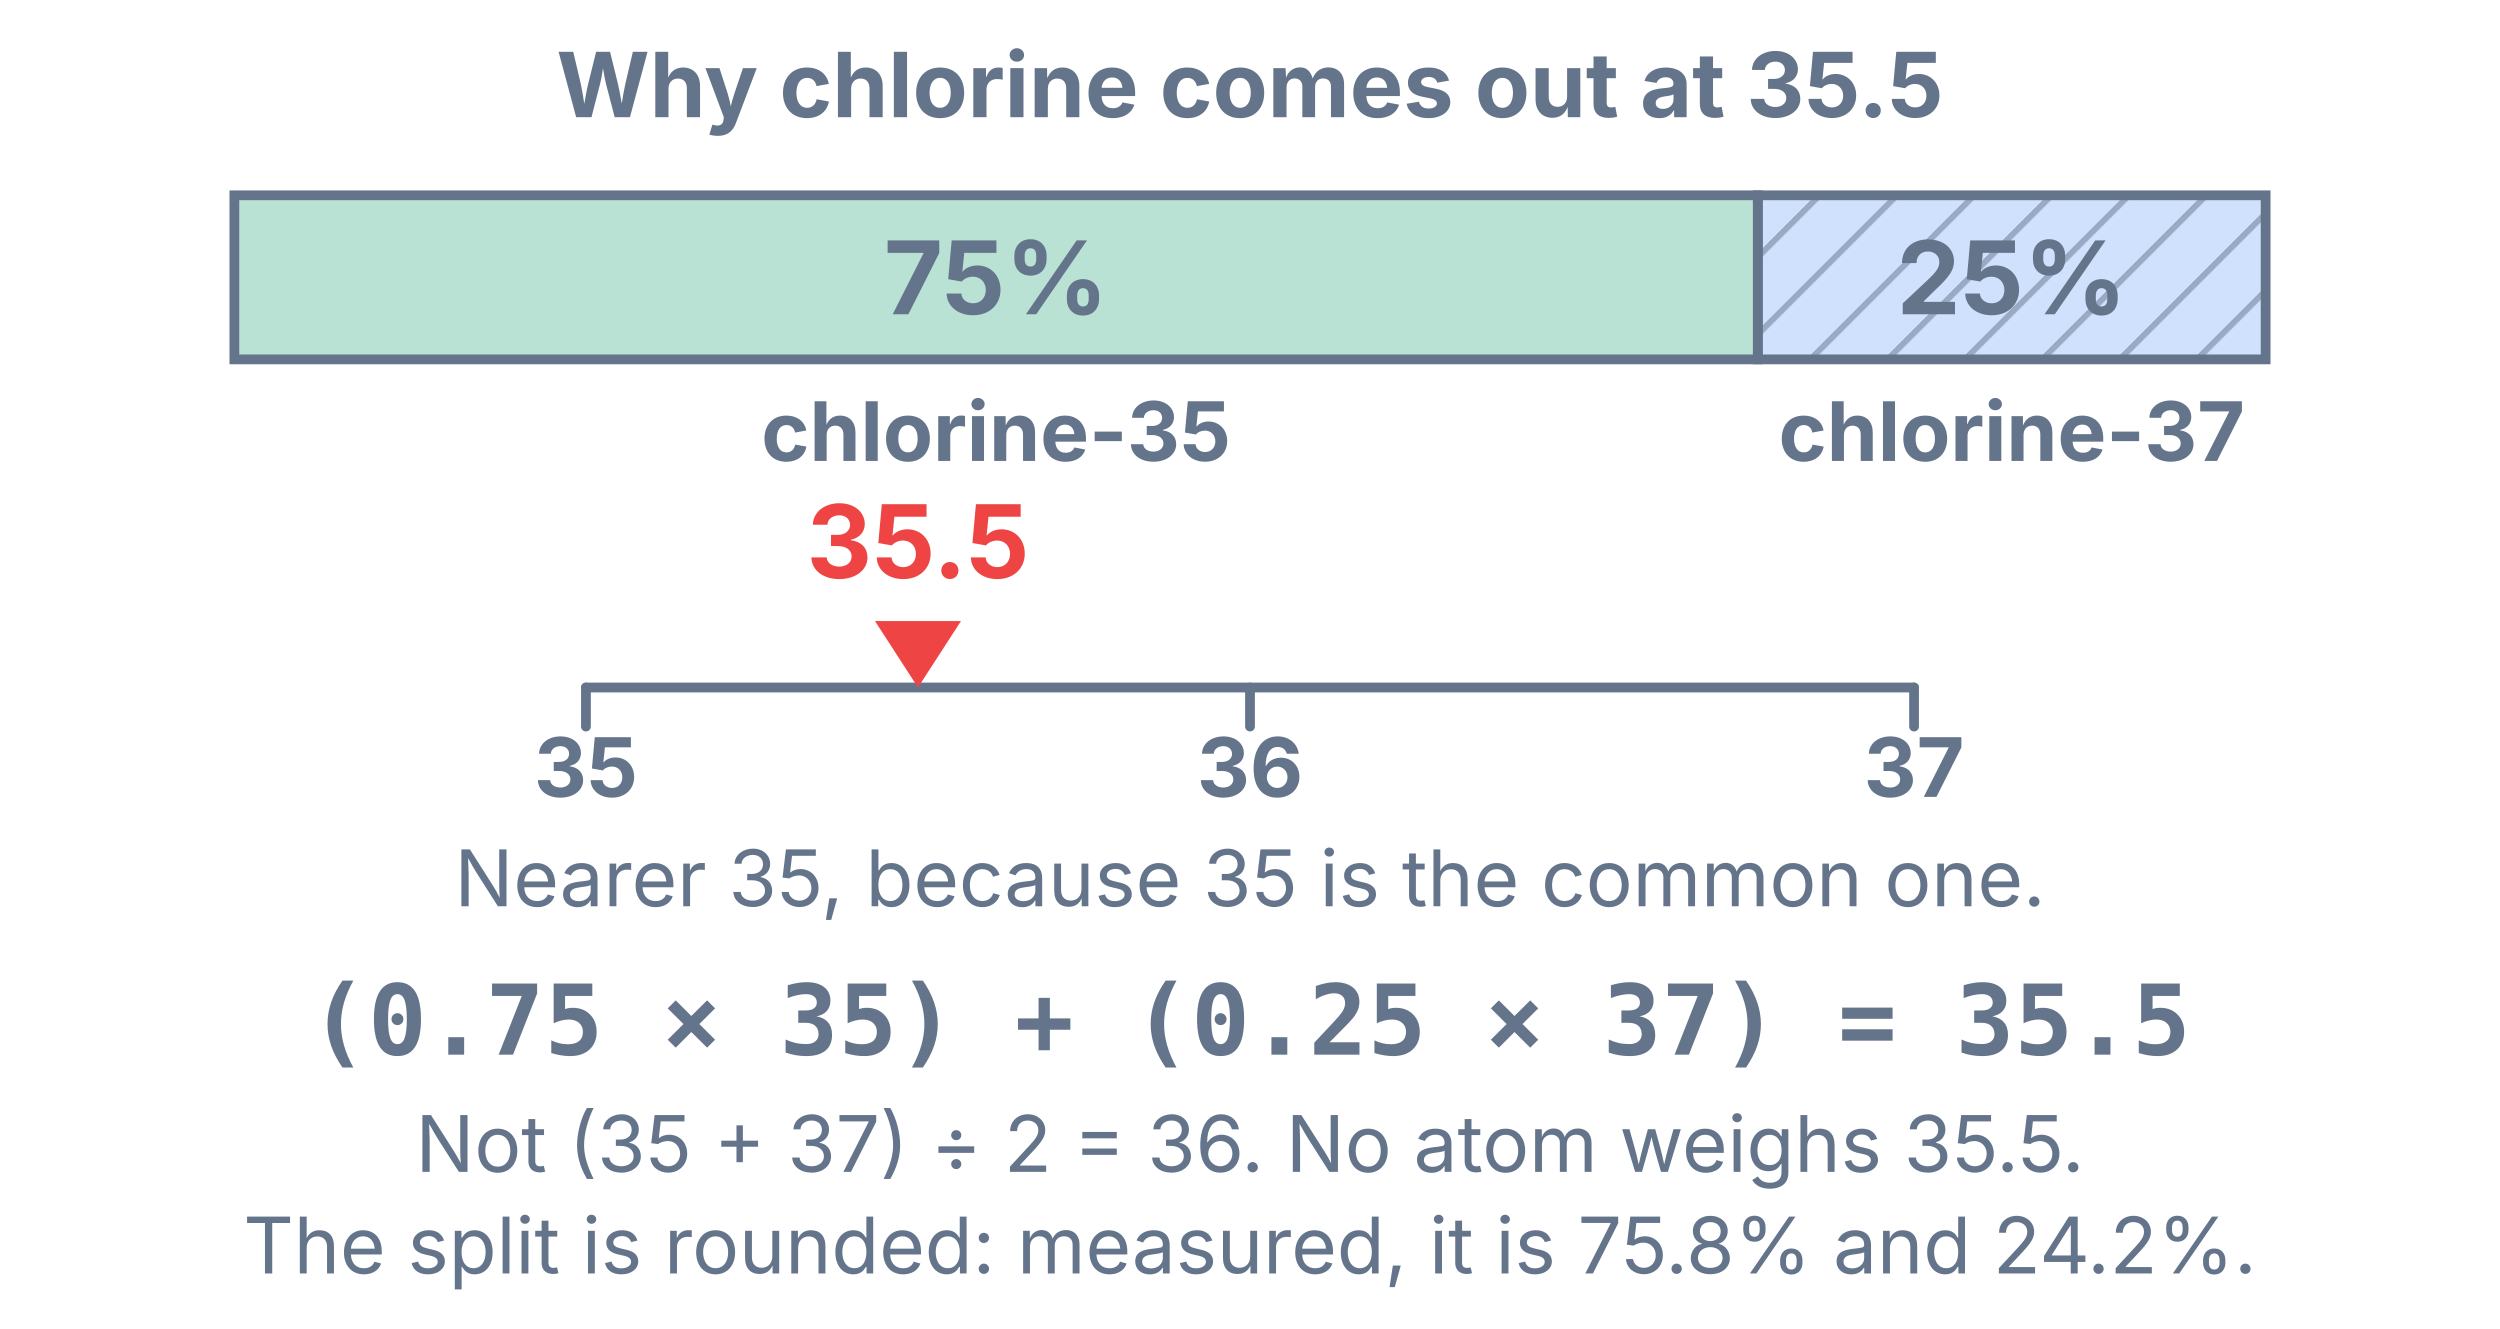
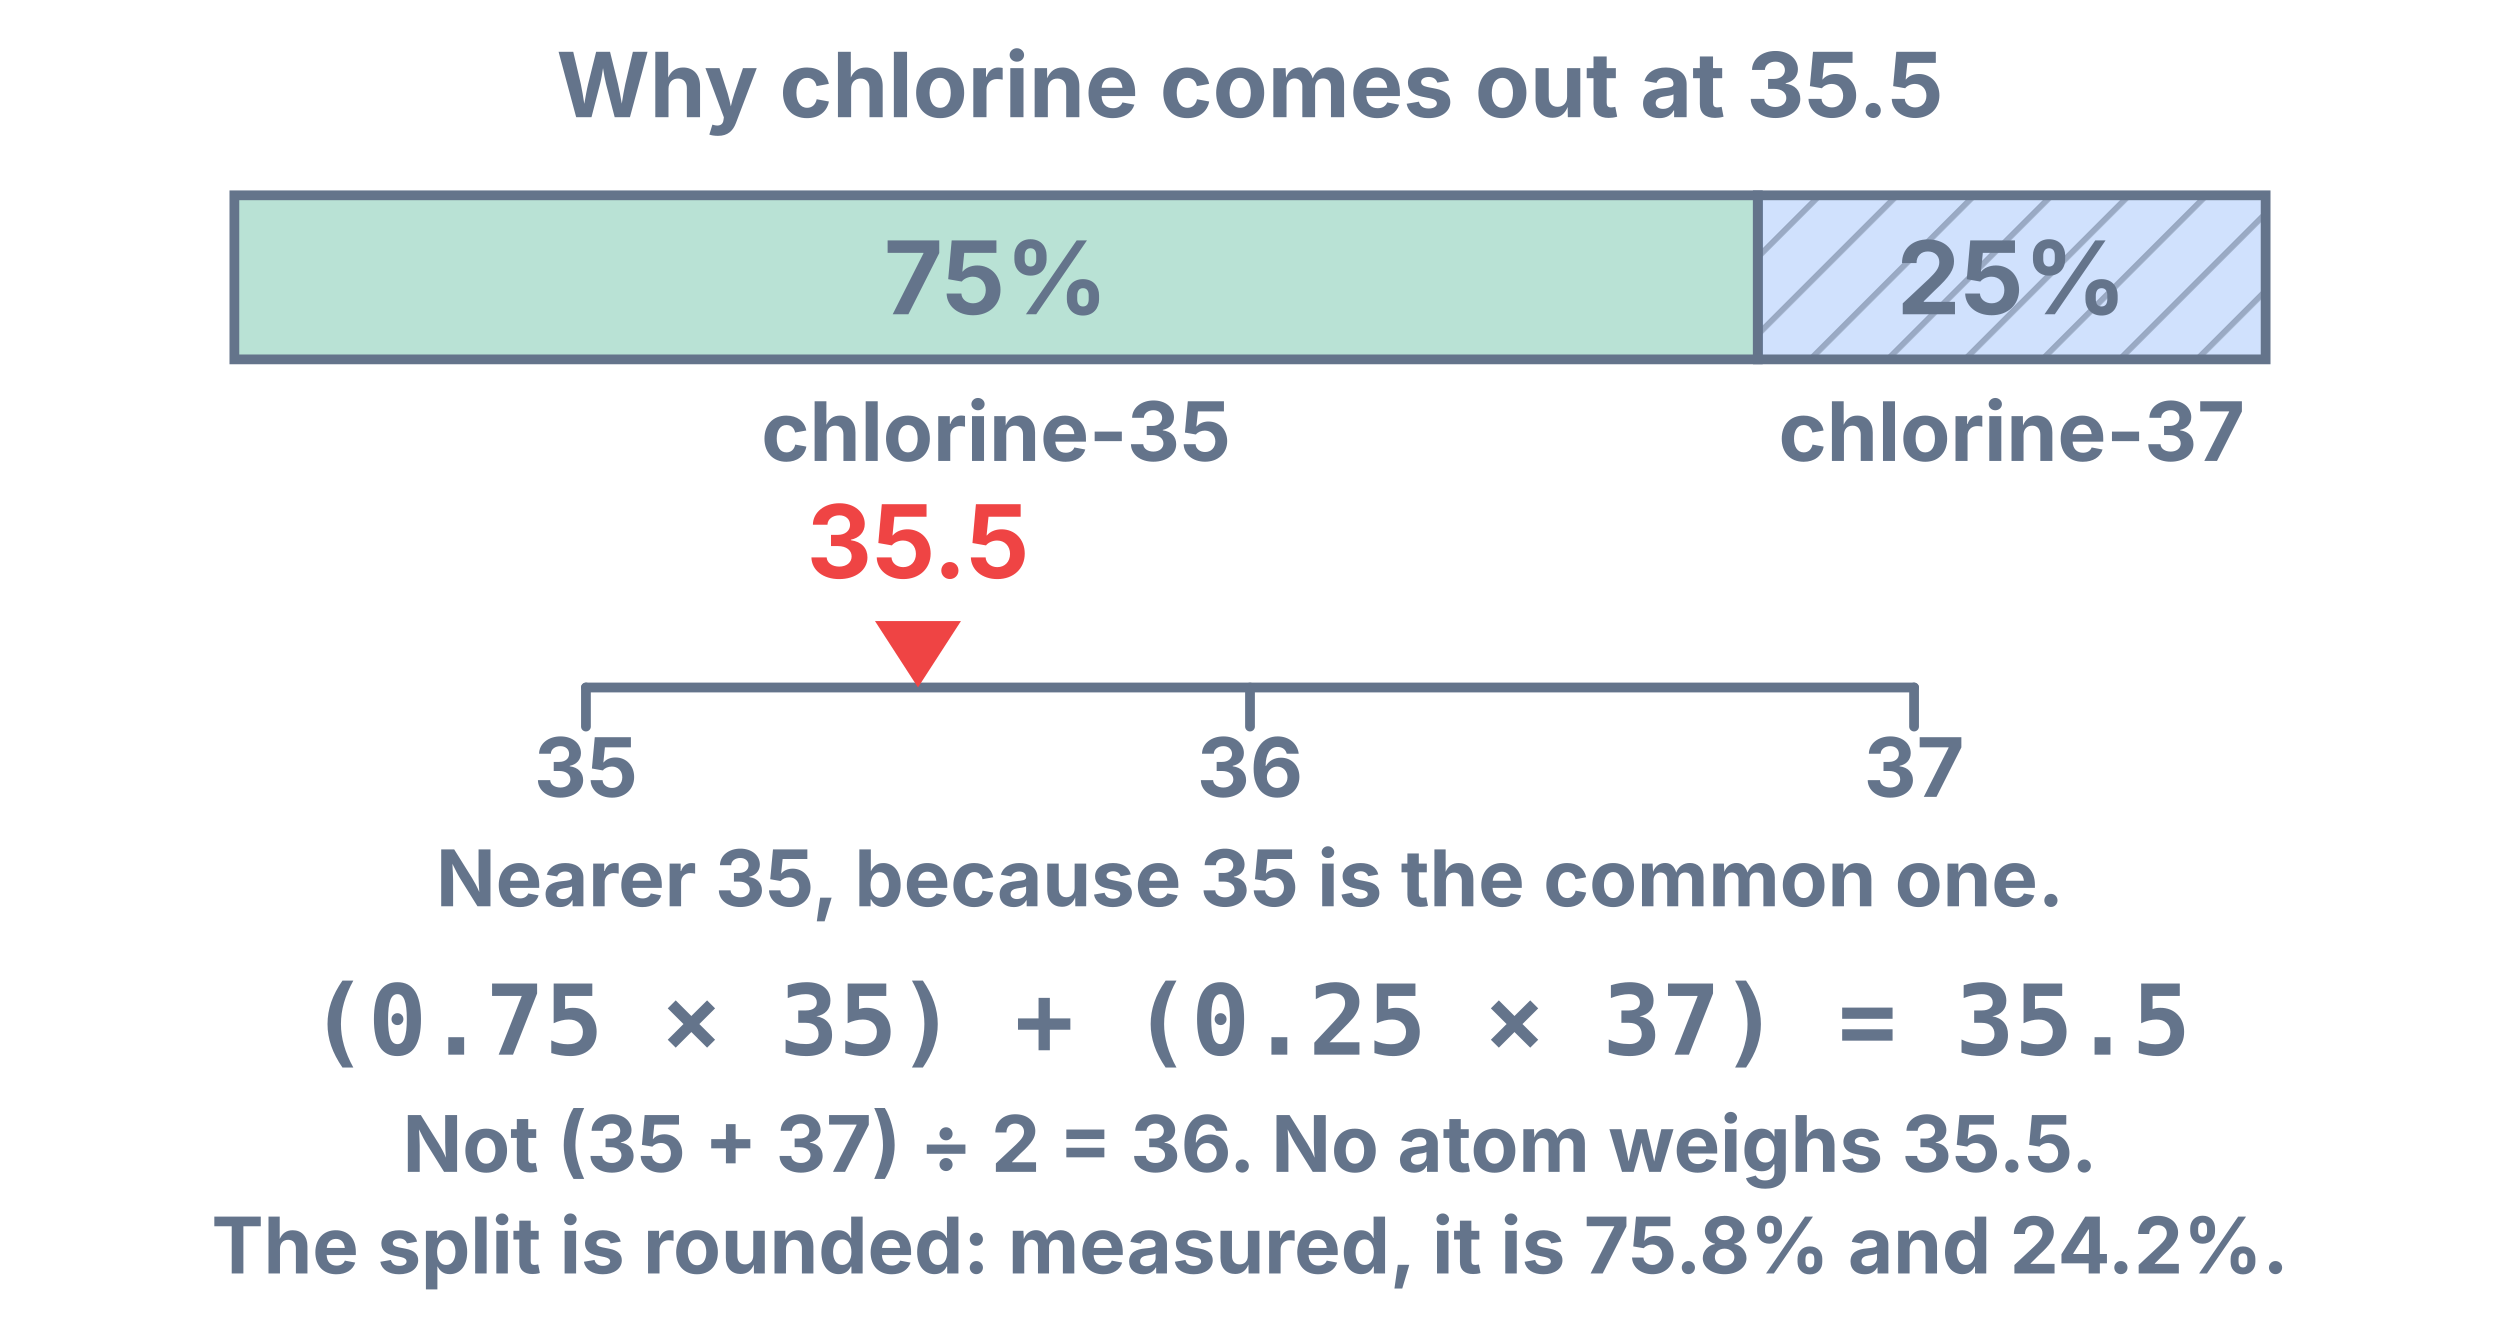
<svg xmlns="http://www.w3.org/2000/svg" viewBox="0 0 640 340" width="640" height="340" role="img" aria-labelledby="04-weighted-average-title 04-weighted-average-desc">
  <defs>
    <pattern id="04-weighted-average-hatch" width="14" height="14" patternUnits="userSpaceOnUse" patternTransform="rotate(45)">
      <line x1="0" y1="0" x2="0" y2="14" stroke="#64748b" stroke-width="3" />
    </pattern>
  </defs>
  <text x="320" y="30" text-anchor="middle" font-family="system-ui, -apple-system, 'Segoe UI', sans-serif" font-size="23" font-weight="700" fill="#64748b">Why chlorine comes out at 35.5</text>
  <rect x="60" y="50" width="390" height="42" fill="#059669" fill-opacity="0.28" stroke="#64748b" stroke-width="2.5" />
  <rect x="450" y="50" width="130" height="42" fill="#3b82f6" fill-opacity="0.24" />
  <rect x="450" y="50" width="130" height="42" fill="url(#04-weighted-average-hatch)" fill-opacity="0.5" stroke="#64748b" stroke-width="2.5" />
  <text x="255" y="71" text-anchor="middle" dominant-baseline="central" font-family="system-ui, -apple-system, 'Segoe UI', sans-serif" font-size="26" font-weight="700" fill="#64748b">75%</text>
  <text x="515" y="71" text-anchor="middle" dominant-baseline="central" font-family="system-ui, -apple-system, 'Segoe UI', sans-serif" font-size="26" font-weight="700" fill="#64748b">25%</text>
  <text x="255" y="118" text-anchor="middle" font-family="system-ui, -apple-system, 'Segoe UI', sans-serif" font-size="21" font-weight="700" fill="#64748b">chlorine-35</text>
  <text x="515" y="118" text-anchor="middle" font-family="system-ui, -apple-system, 'Segoe UI', sans-serif" font-size="21" font-weight="700" fill="#64748b">chlorine-37</text>
  <path d="M 150 176 L 490 176" fill="none" stroke="#64748b" stroke-width="2.5" stroke-linecap="round" />
  <path d="M 150 176 L 150 186" fill="none" stroke="#64748b" stroke-width="2.5" stroke-linecap="round" />
  <text x="150" y="204" text-anchor="middle" font-family="system-ui, -apple-system, 'Segoe UI', sans-serif" font-size="21" font-weight="700" fill="#64748b">35</text>
  <path d="M 320 176 L 320 186" fill="none" stroke="#64748b" stroke-width="2.5" stroke-linecap="round" />
  <text x="320" y="204" text-anchor="middle" font-family="system-ui, -apple-system, 'Segoe UI', sans-serif" font-size="21" font-weight="700" fill="#64748b">36</text>
  <path d="M 490 176 L 490 186" fill="none" stroke="#64748b" stroke-width="2.5" stroke-linecap="round" />
  <text x="490" y="204" text-anchor="middle" font-family="system-ui, -apple-system, 'Segoe UI', sans-serif" font-size="21" font-weight="700" fill="#64748b">37</text>
  <path d="M 235 176 L 224 159 L 246 159 Z" fill="#ef4444" />
  <text x="235" y="148" text-anchor="middle" font-family="system-ui, -apple-system, 'Segoe UI', sans-serif" font-size="26" font-weight="700" fill="#ef4444">35.5</text>
-   <text x="320" y="232" text-anchor="middle" font-family="system-ui, -apple-system, 'Segoe UI', sans-serif" font-size="20" fill="#64748b">Nearer 35, because 35 is the common one.</text>
+   <text x="320" y="232" text-anchor="middle" font-family="system-ui, -apple-system, 'Segoe UI', sans-serif" font-size="20" font-weight="700" fill="#64748b">Nearer 35, because 35 is the common one.</text>
  <text x="320" y="270" text-anchor="middle" font-family="ui-monospace, 'Cascadia Mono', Menlo, Consolas, monospace" font-size="25" font-weight="700" fill="#64748b">(0.75 × 35) + (0.25 × 37) = 35.5</text>
-   <text x="320" y="300" text-anchor="middle" font-family="system-ui, -apple-system, 'Segoe UI', sans-serif" font-size="20" fill="#64748b">Not (35 + 37) ÷ 2 = 36. No atom weighs 35.5.</text>
-   <text x="320" y="326" text-anchor="middle" font-family="system-ui, -apple-system, 'Segoe UI', sans-serif" font-size="20" fill="#64748b">The split is rounded: measured, it is 75.8% and 24.2%.</text>
+   <text x="320" y="300" text-anchor="middle" font-family="system-ui, -apple-system, 'Segoe UI', sans-serif" font-size="20" font-weight="700" fill="#64748b">Not (35 + 37) ÷ 2 = 36. No atom weighs 35.5.</text>
+   <text x="320" y="326" text-anchor="middle" font-family="system-ui, -apple-system, 'Segoe UI', sans-serif" font-size="20" font-weight="700" fill="#64748b">The split is rounded: measured, it is 75.8% and 24.2%.</text>
</svg>
